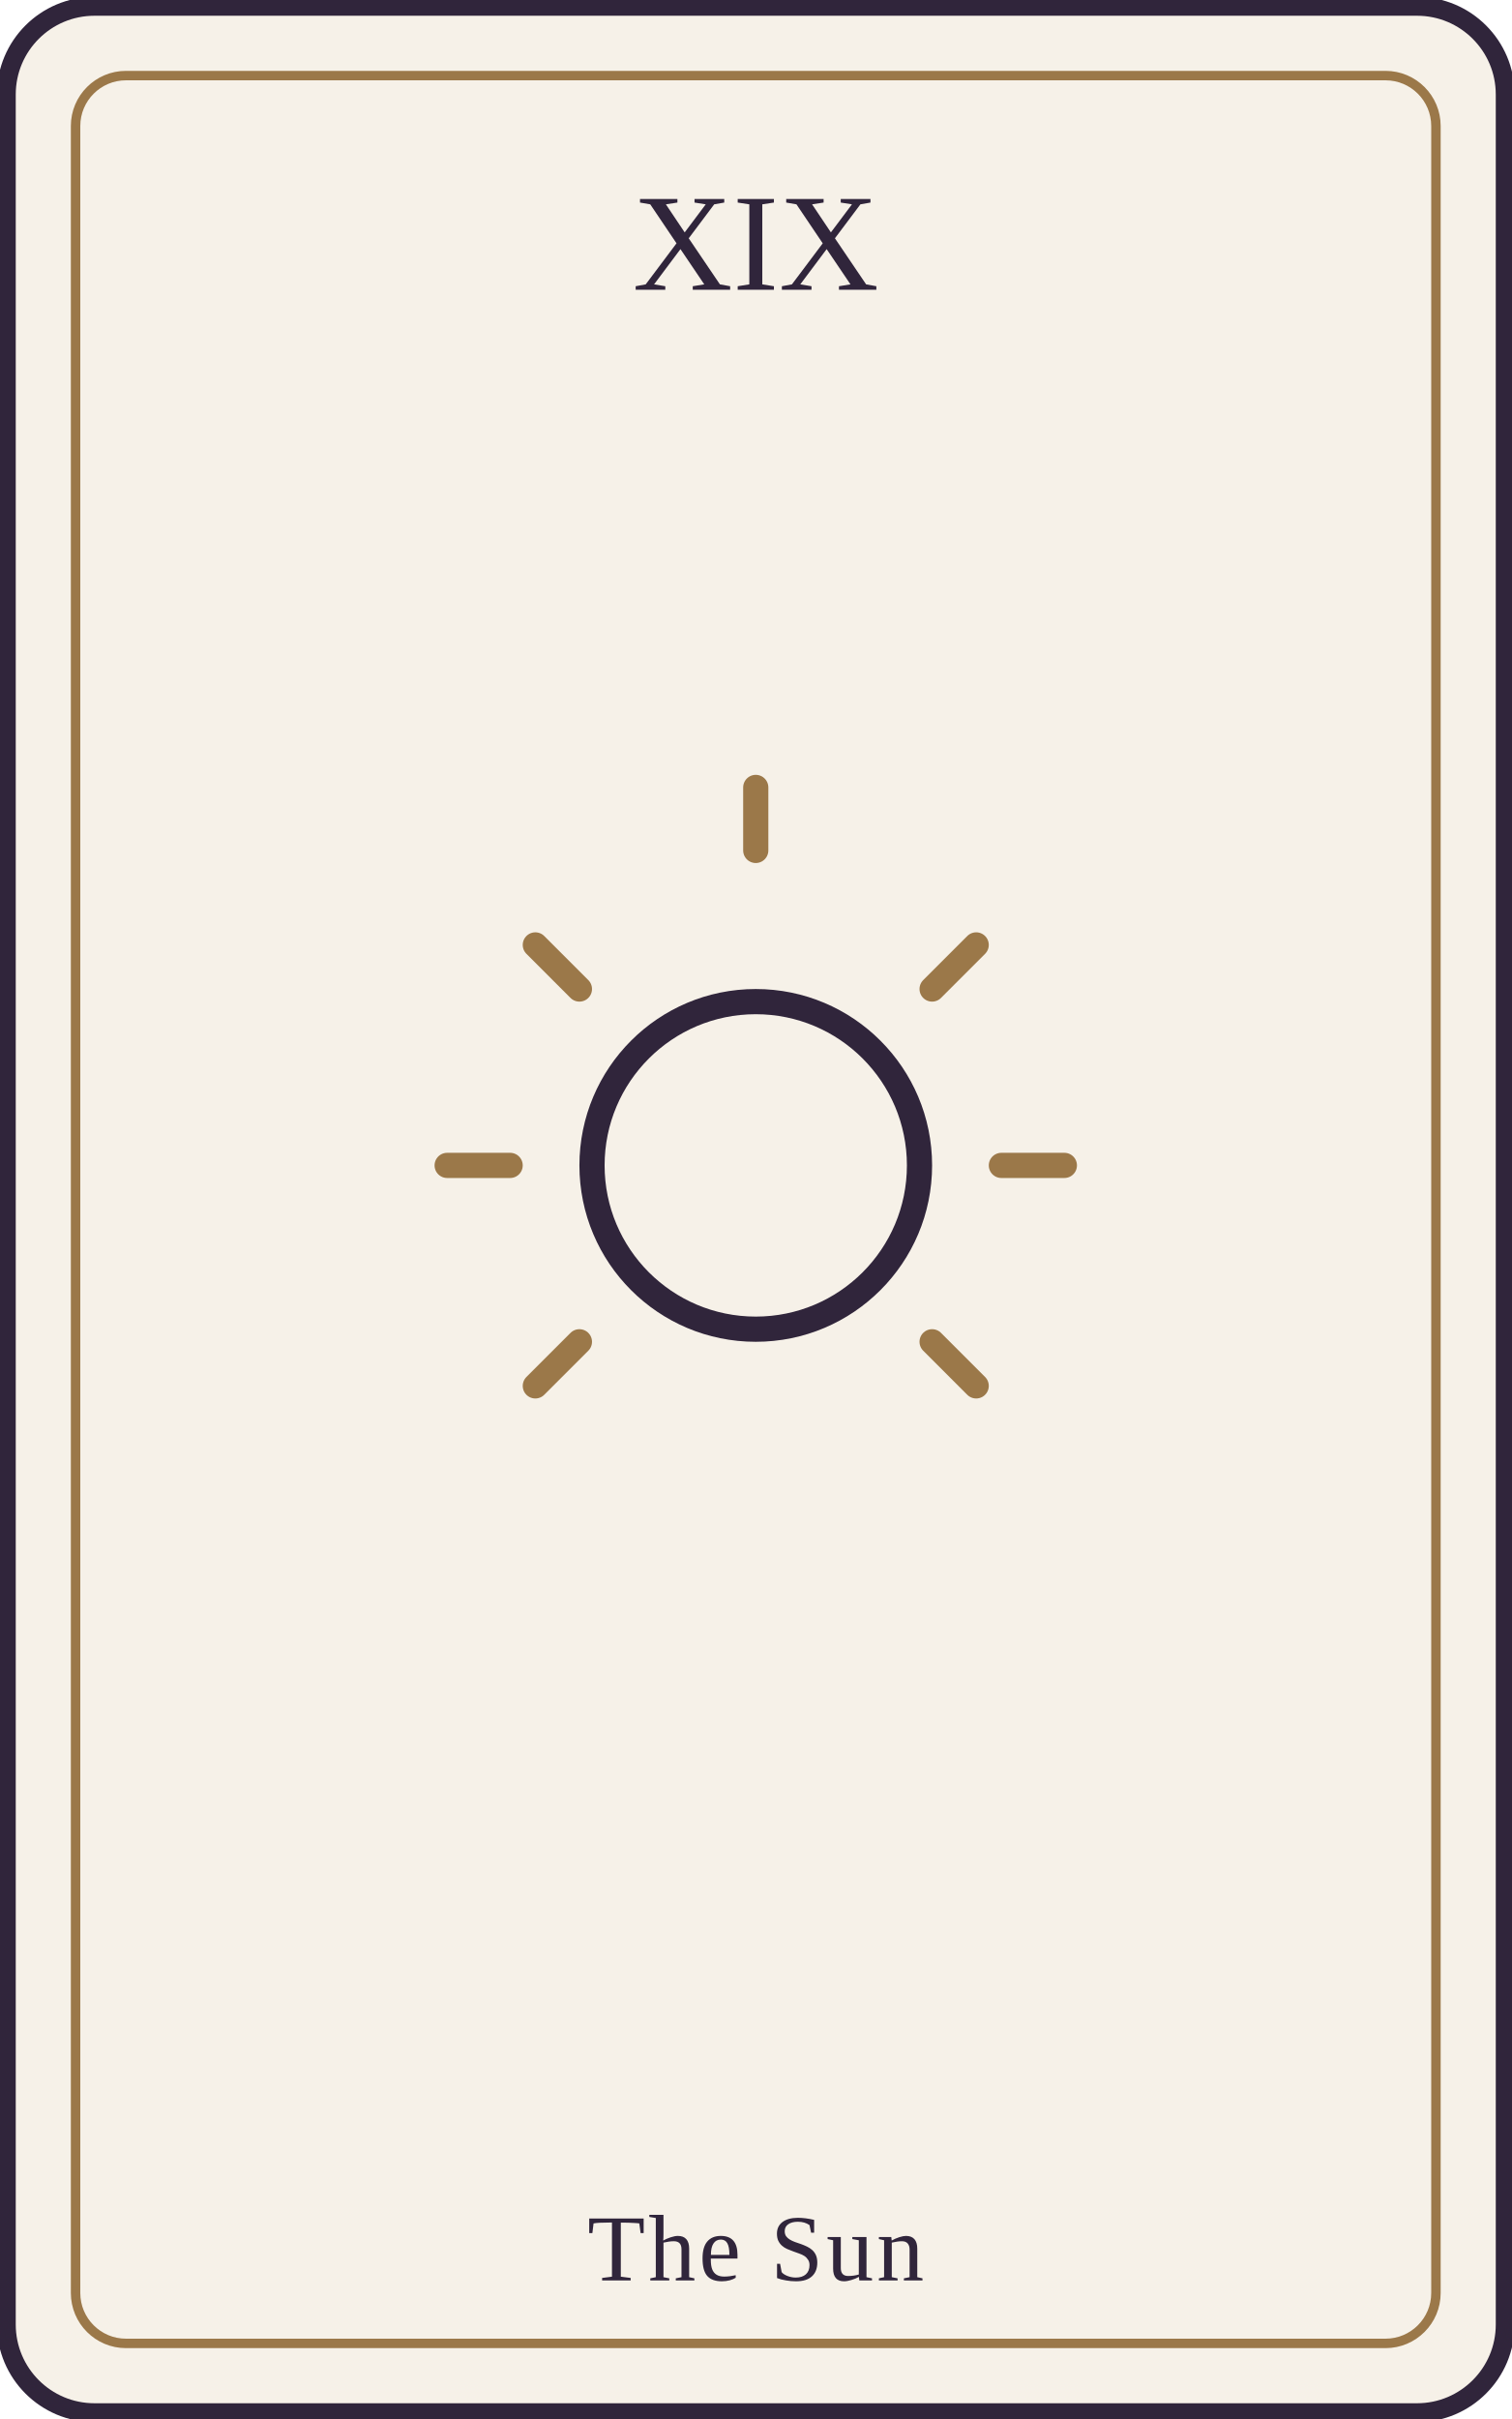
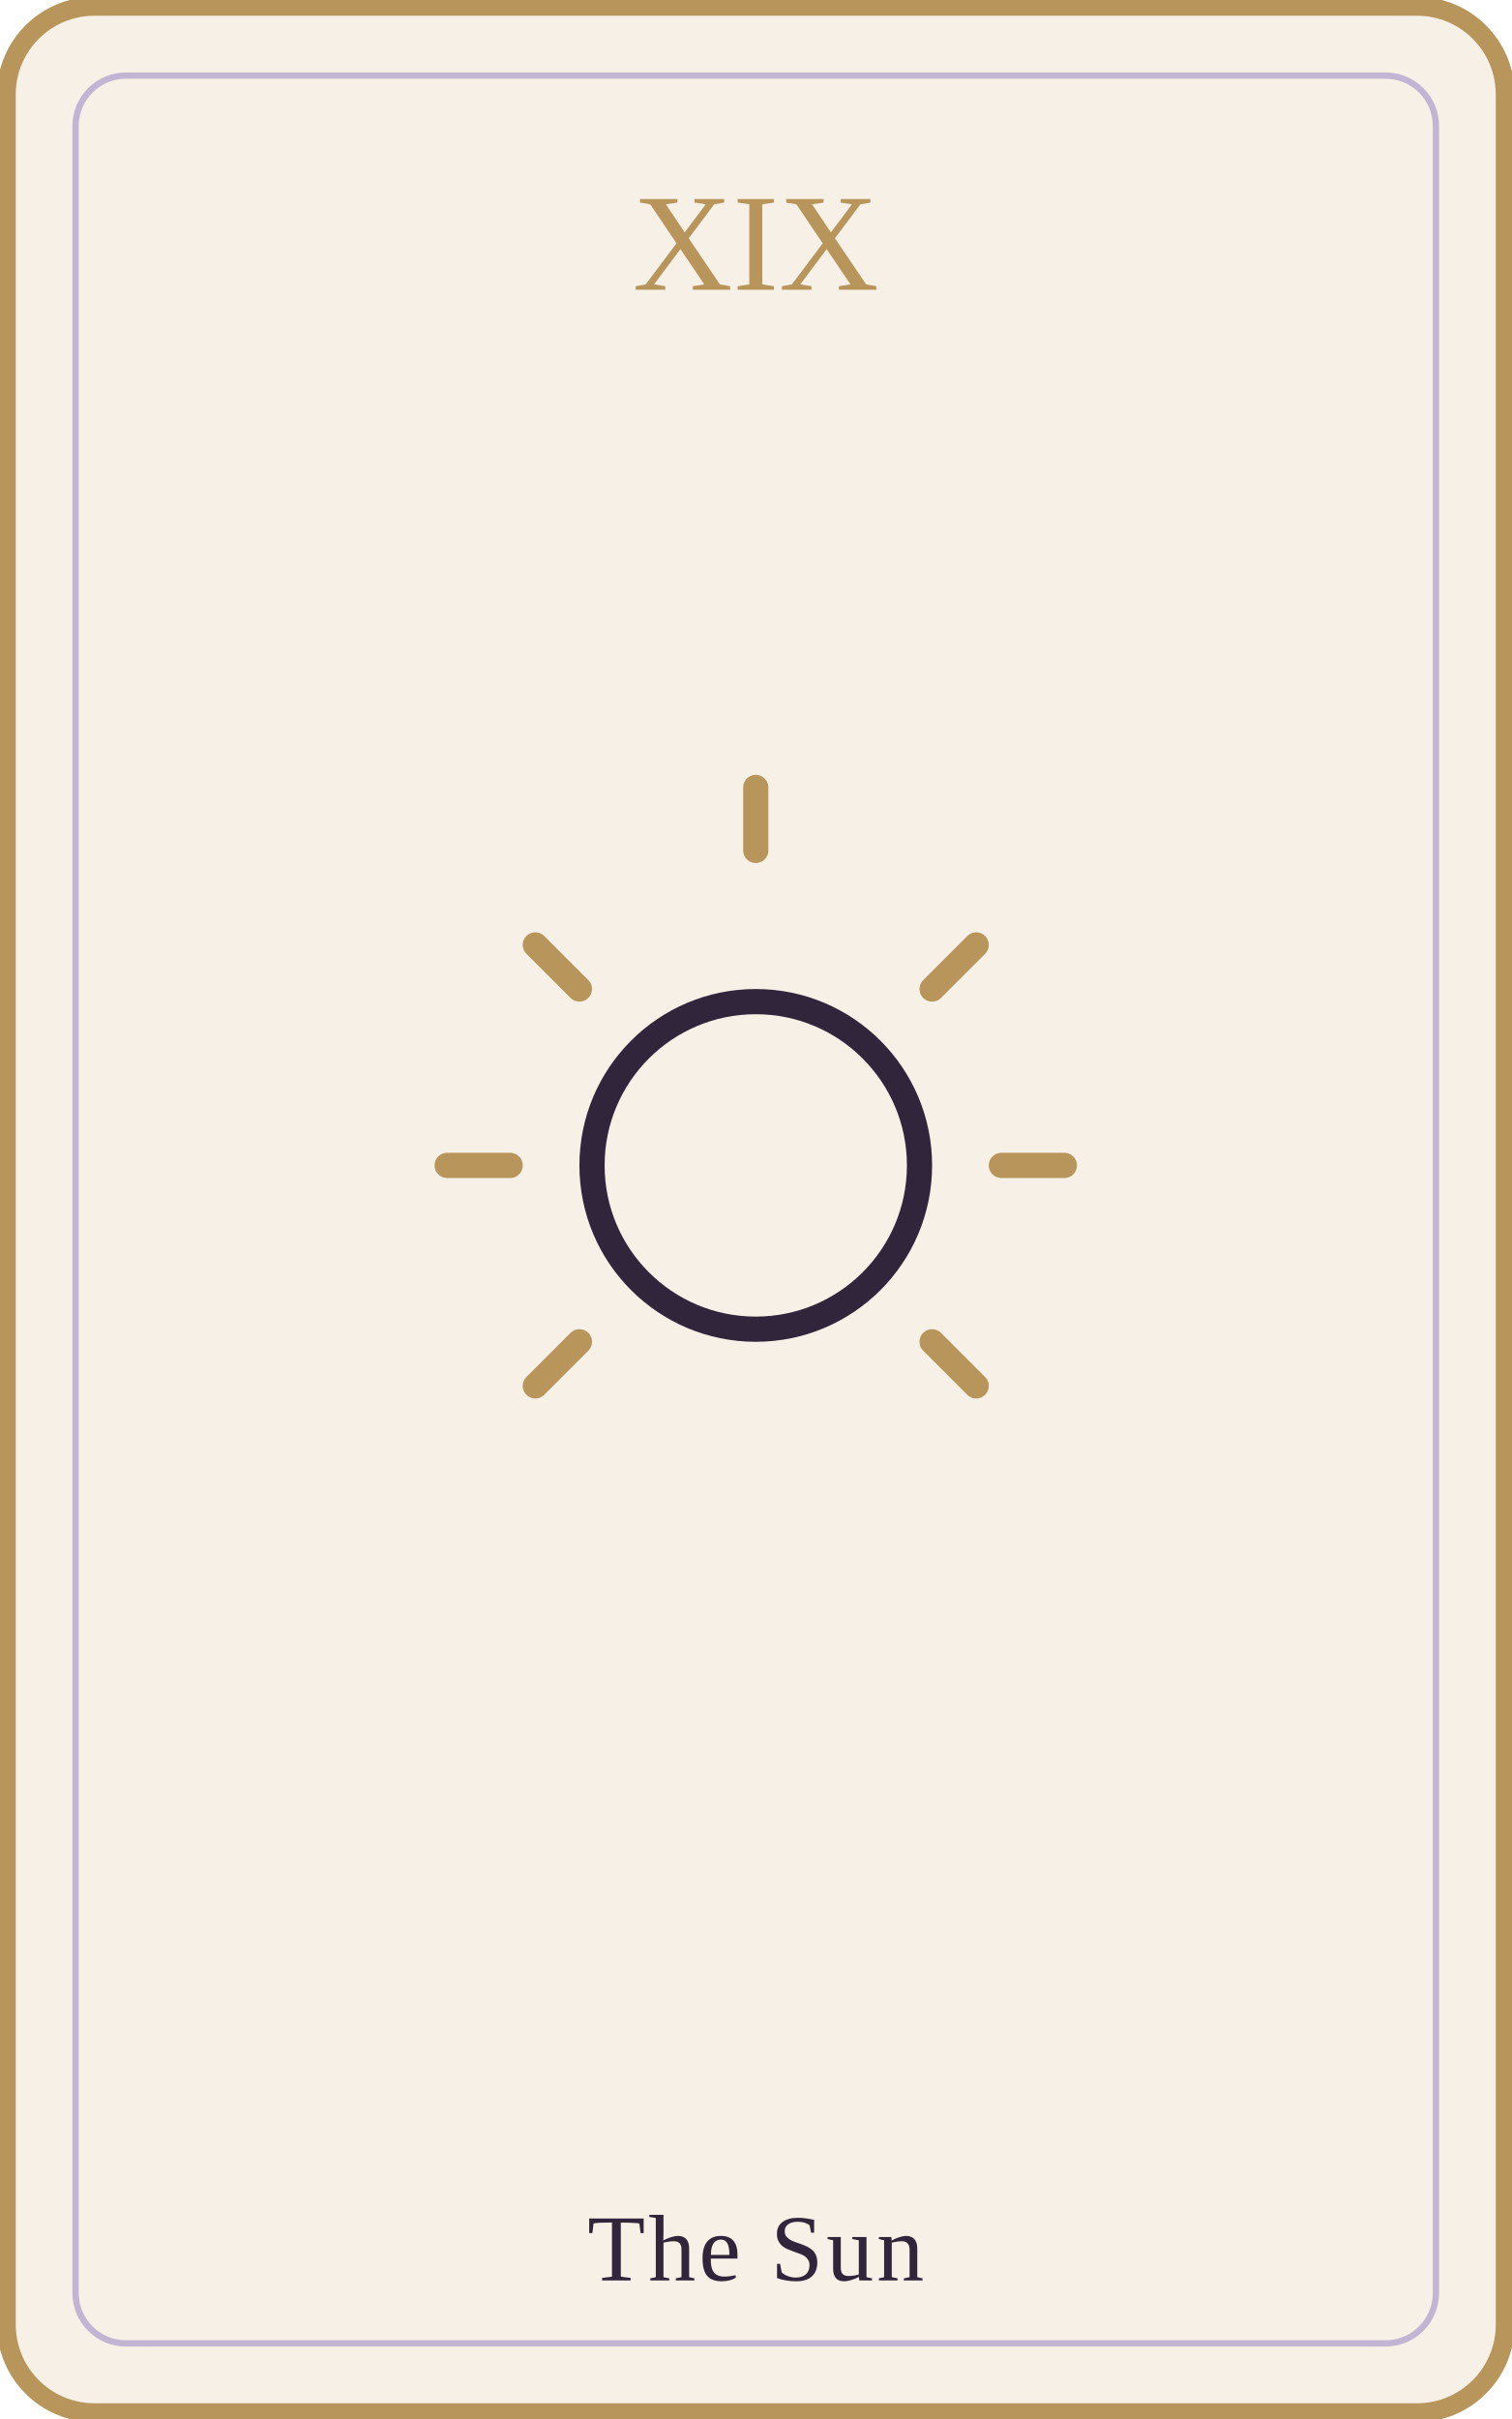
<svg xmlns="http://www.w3.org/2000/svg" viewBox="0 0 240 384" role="img" aria-label="The Sun">
-   <rect x="1" y="1" width="238" height="382" rx="14" fill="#f6f1e8" stroke="#30253b" stroke-width="3" />
-   <rect x="12" y="12" width="216" height="360" rx="8" fill="none" stroke="#9b7849" stroke-width="1.5" />
-   <text x="120" y="46" text-anchor="middle" font-family="Georgia, 'Times New Roman', serif" font-size="22" fill="#30253b">XIX</text>
+   <rect x="1" y="1" width="238" height="382" rx="14" fill="#f6f0e7" stroke="#b8955a" stroke-width="3" />
+   <rect x="12" y="12" width="216" height="360" rx="8" fill="none" stroke="#ac9bcb" stroke-width="1" opacity="0.7" />
+   <text x="120" y="46" text-anchor="middle" font-family="Georgia, 'Times New Roman', serif" font-size="22" fill="#b8955a">XIX</text>
  <g stroke="#30253b" stroke-width="4" fill="none" stroke-linecap="round" stroke-linejoin="round">
    <circle cx="120" cy="185" r="26" />
-     <g stroke="#9b7849">
+     <g stroke="#b8955a">
      <line x1="120" y1="135" x2="120" y2="125" />
      <line x1="159" y1="185" x2="169" y2="185" />
      <line x1="81" y1="185" x2="71" y2="185" />
      <line x1="148" y1="157" x2="155" y2="150" />
      <line x1="92" y1="157" x2="85" y2="150" />
      <line x1="148" y1="213" x2="155" y2="220" />
      <line x1="92" y1="213" x2="85" y2="220" />
    </g>
  </g>
  <text x="120" y="362" text-anchor="middle" font-family="Georgia, 'Times New Roman', serif" font-size="15" fill="#30253b" letter-spacing="0.5">The Sun</text>
</svg>
